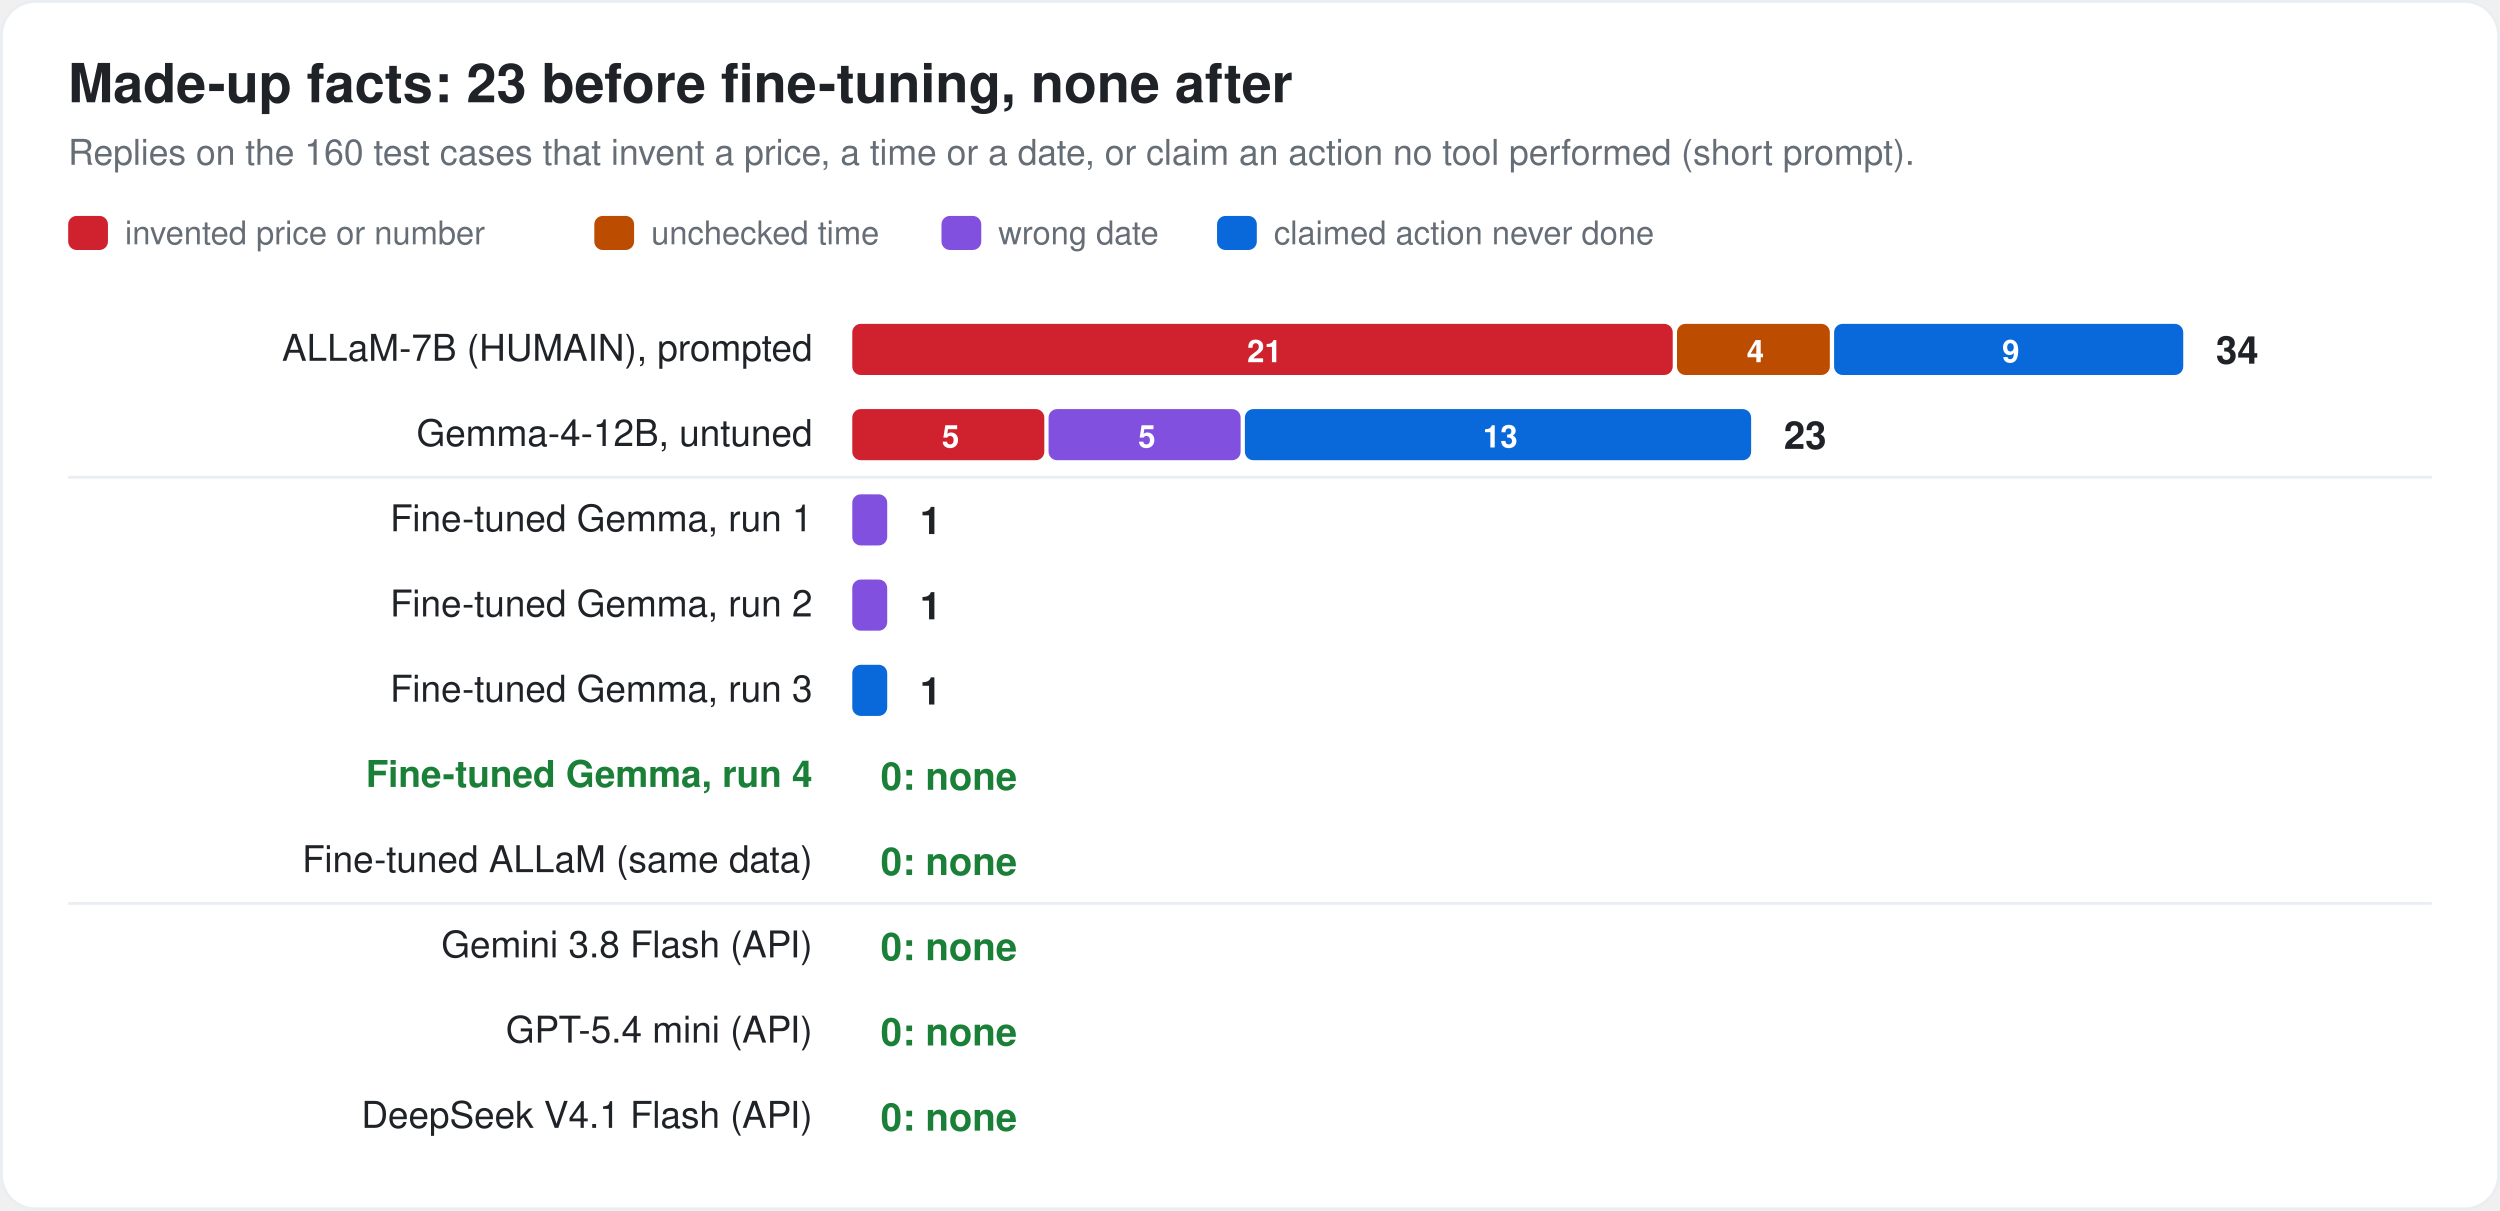
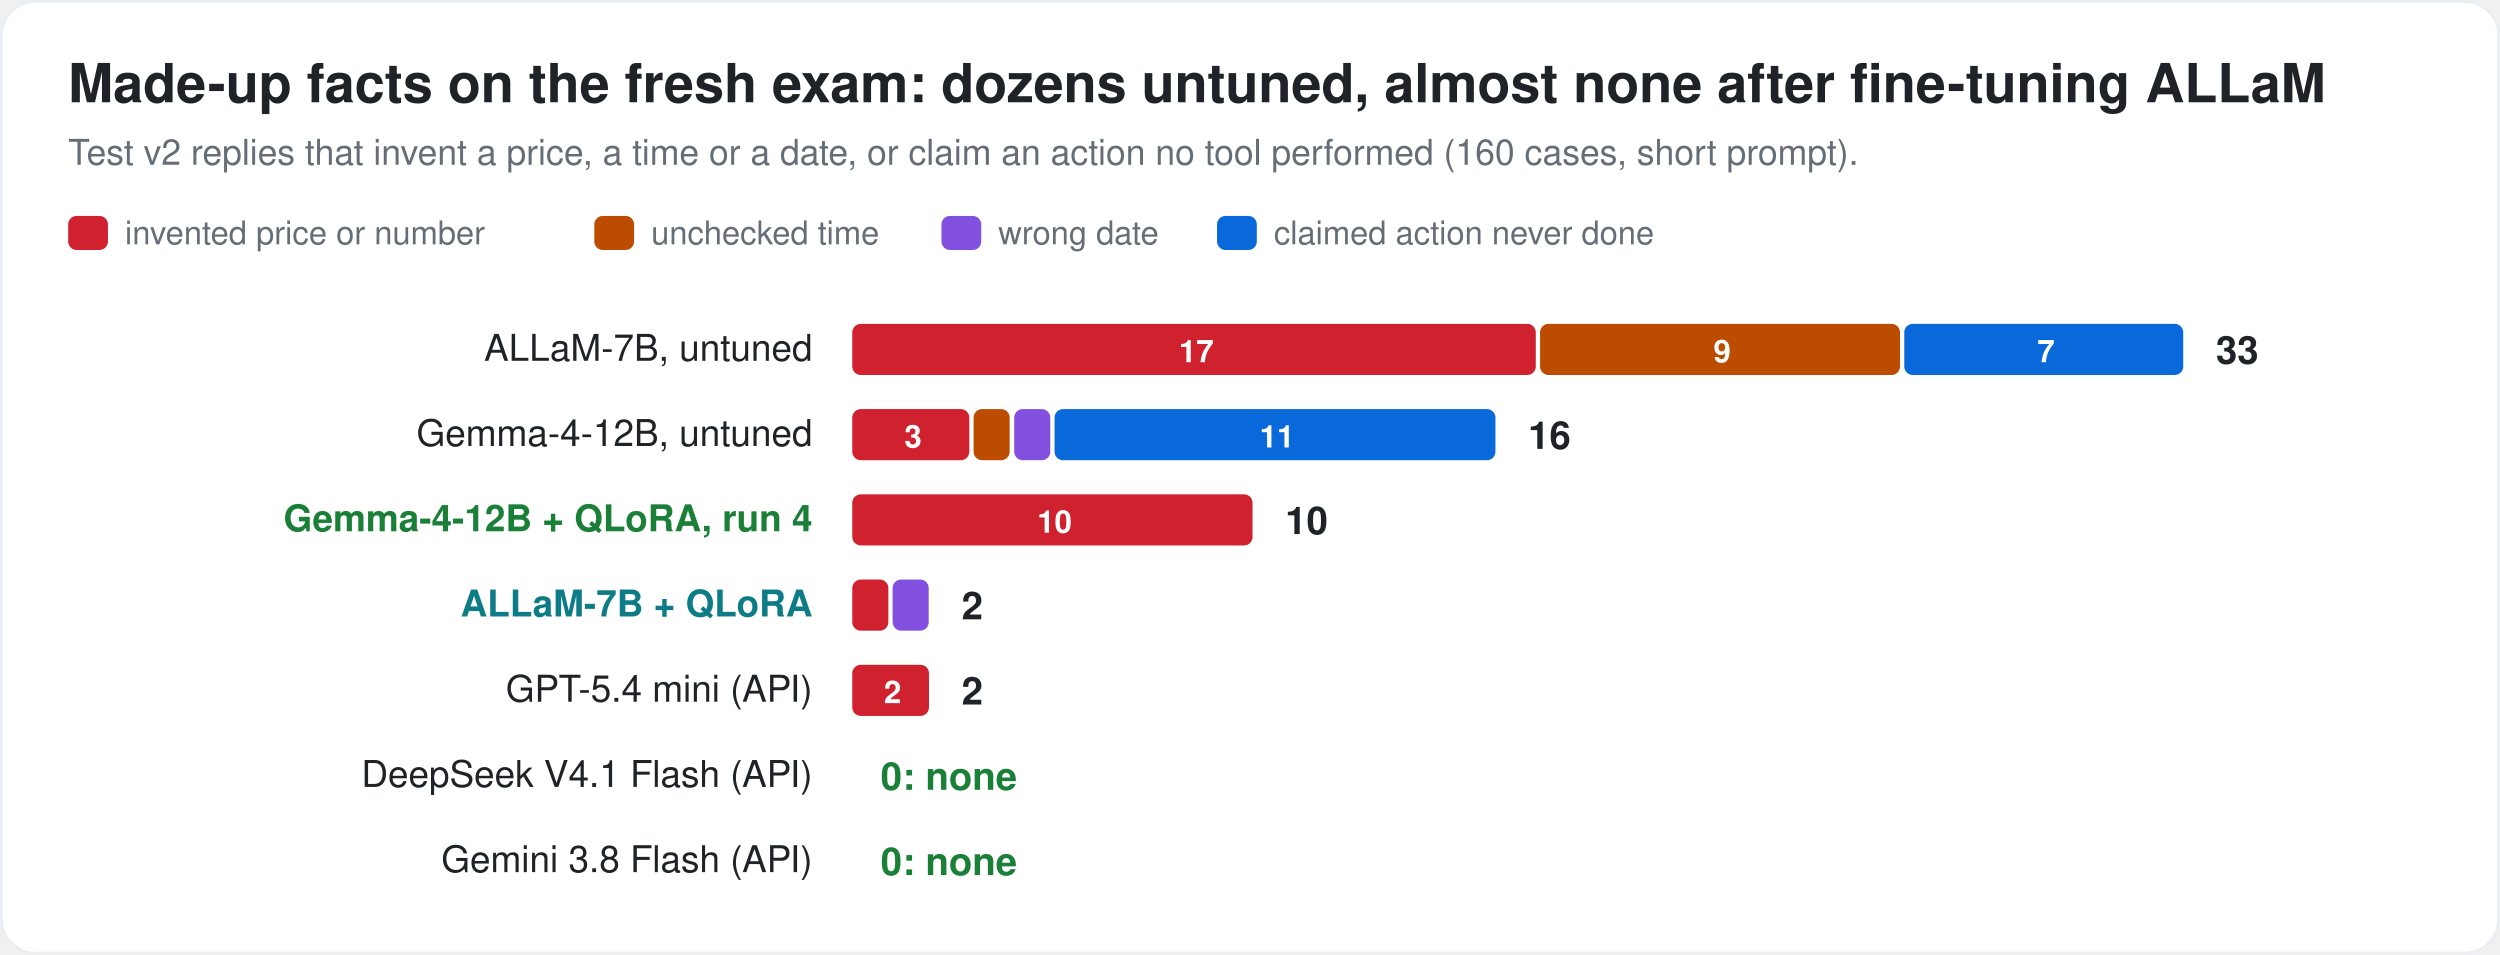
- <svg xmlns="http://www.w3.org/2000/svg" width="880" height="426" viewBox="0 0 880 426" role="img">
-   <style>text{font-family:system-ui, -apple-system, 'Segoe UI', Helvetica, Arial, sans-serif}.f-bg{fill:#ffffff}.s-bg{stroke:#ffffff}.f-ink{fill:#1f2328}.s-ink{stroke:#1f2328}.f-muted{fill:#656d76}.s-muted{stroke:#656d76}.f-grid{fill:#eaeef2}.s-grid{stroke:#eaeef2}.f-axis{fill:#afb8c1}.s-axis{stroke:#afb8c1}.f-white{fill:#ffffff}.s-white{stroke:#ffffff}.f-onours{fill:#ffffff}.s-onours{stroke:#ffffff}.f-ours{fill:#1a7f37}.s-ours{stroke:#1a7f37}.f-api{fill:#8c959f}.s-api{stroke:#8c959f}.f-open{fill:#bf8700}.s-open{stroke:#bf8700}.f-r1{fill:#b4e2bf}.s-r1{stroke:#b4e2bf}.f-r2{fill:#7cc690}.s-r2{stroke:#7cc690}.f-r3{fill:#3fa45c}.s-r3{stroke:#3fa45c}.f-h5{fill:#1a7f37}.s-h5{stroke:#1a7f37}.f-h4{fill:#9bd5a9}.s-h4{stroke:#9bd5a9}.f-h3{fill:#f2d27a}.s-h3{stroke:#f2d27a}.f-h2{fill:#f3ac7a}.s-h2{stroke:#f3ac7a}.f-h1{fill:#f2a6a0}.s-h1{stroke:#f2a6a0}.f-h0{fill:#cf222e}.s-h0{stroke:#cf222e}.f-numbers{fill:#cf222e}.s-numbers{stroke:#cf222e}.f-times{fill:#bc4c00}.s-times{stroke:#bc4c00}.f-dates{fill:#8250df}.s-dates{stroke:#8250df}.f-actions{fill:#0969da}.s-actions{stroke:#0969da}.f-allam{fill:#0e7c86}.s-allam{stroke:#0e7c86}@media (prefers-color-scheme:dark){.f-bg{fill:#0d1117}.s-bg{stroke:#0d1117}.f-ink{fill:#e6edf3}.s-ink{stroke:#e6edf3}.f-muted{fill:#8d96a0}.s-muted{stroke:#8d96a0}.f-grid{fill:#21262d}.s-grid{stroke:#21262d}.f-axis{fill:#484f58}.s-axis{stroke:#484f58}.f-white{fill:#ffffff}.s-white{stroke:#ffffff}.f-onours{fill:#0d1117}.s-onours{stroke:#0d1117}.f-ours{fill:#3fb950}.s-ours{stroke:#3fb950}.f-api{fill:#6e7681}.s-api{stroke:#6e7681}.f-open{fill:#d29922}.s-open{stroke:#d29922}.f-r1{fill:#24532f}.s-r1{stroke:#24532f}.f-r2{fill:#276e38}.s-r2{stroke:#276e38}.f-r3{fill:#2a8a40}.s-r3{stroke:#2a8a40}.f-h5{fill:#238636}.s-h5{stroke:#238636}.f-h4{fill:#1f5f30}.s-h4{stroke:#1f5f30}.f-h3{fill:#6b5110}.s-h3{stroke:#6b5110}.f-h2{fill:#7c3b12}.s-h2{stroke:#7c3b12}.f-h1{fill:#6e211d}.s-h1{stroke:#6e211d}.f-h0{fill:#b62324}.s-h0{stroke:#b62324}.f-numbers{fill:#f85149}.s-numbers{stroke:#f85149}.f-times{fill:#db6d28}.s-times{stroke:#db6d28}.f-dates{fill:#a371f7}.s-dates{stroke:#a371f7}.f-actions{fill:#4493f8}.s-actions{stroke:#4493f8}.f-allam{fill:#2bb3c0}.s-allam{stroke:#2bb3c0}}</style>
-   <rect x="0.5" y="0.5" width="879" height="425" rx="12" class="f-bg s-grid" />
-   <text x="24.0" y="36.0" font-size="19" text-anchor="start" class="f-ink" font-weight="bold">Made-up facts: 23 before fine-tuning, none after</text>
-   <text x="24.0" y="58.0" font-size="12.5" text-anchor="start" class="f-muted" font-weight="normal">Replies on the 160 test cases that invent a price, a time or a date, or claim an action no tool performed (short prompt).</text>
+ <svg xmlns="http://www.w3.org/2000/svg" width="880" height="336" viewBox="0 0 880 336" role="img">
+   <style>text{font-family:system-ui, -apple-system, 'Segoe UI', Helvetica, Arial, sans-serif}.f-bg{fill:#ffffff}.s-bg{stroke:#ffffff}.f-ink{fill:#1f2328}.s-ink{stroke:#1f2328}.f-muted{fill:#656d76}.s-muted{stroke:#656d76}.f-grid{fill:#eaeef2}.s-grid{stroke:#eaeef2}.f-axis{fill:#afb8c1}.s-axis{stroke:#afb8c1}.f-white{fill:#ffffff}.s-white{stroke:#ffffff}.f-onours{fill:#ffffff}.s-onours{stroke:#ffffff}.f-ours{fill:#1a7f37}.s-ours{stroke:#1a7f37}.f-api{fill:#8c959f}.s-api{stroke:#8c959f}.f-open{fill:#bf8700}.s-open{stroke:#bf8700}.f-allam{fill:#0e7c86}.s-allam{stroke:#0e7c86}.f-r1{fill:#b4e2bf}.s-r1{stroke:#b4e2bf}.f-r2{fill:#7cc690}.s-r2{stroke:#7cc690}.f-r3{fill:#3fa45c}.s-r3{stroke:#3fa45c}.f-h5{fill:#1a7f37}.s-h5{stroke:#1a7f37}.f-h4{fill:#9bd5a9}.s-h4{stroke:#9bd5a9}.f-h3{fill:#f2d27a}.s-h3{stroke:#f2d27a}.f-h2{fill:#f3ac7a}.s-h2{stroke:#f3ac7a}.f-h1{fill:#f2a6a0}.s-h1{stroke:#f2a6a0}.f-h0{fill:#cf222e}.s-h0{stroke:#cf222e}.f-numbers{fill:#cf222e}.s-numbers{stroke:#cf222e}.f-times{fill:#bc4c00}.s-times{stroke:#bc4c00}.f-dates{fill:#8250df}.s-dates{stroke:#8250df}.f-actions{fill:#0969da}.s-actions{stroke:#0969da}@media (prefers-color-scheme:dark){.f-bg{fill:#0d1117}.s-bg{stroke:#0d1117}.f-ink{fill:#e6edf3}.s-ink{stroke:#e6edf3}.f-muted{fill:#8d96a0}.s-muted{stroke:#8d96a0}.f-grid{fill:#21262d}.s-grid{stroke:#21262d}.f-axis{fill:#484f58}.s-axis{stroke:#484f58}.f-white{fill:#ffffff}.s-white{stroke:#ffffff}.f-onours{fill:#0d1117}.s-onours{stroke:#0d1117}.f-ours{fill:#3fb950}.s-ours{stroke:#3fb950}.f-api{fill:#6e7681}.s-api{stroke:#6e7681}.f-open{fill:#d29922}.s-open{stroke:#d29922}.f-allam{fill:#2bb3c0}.s-allam{stroke:#2bb3c0}.f-r1{fill:#24532f}.s-r1{stroke:#24532f}.f-r2{fill:#276e38}.s-r2{stroke:#276e38}.f-r3{fill:#2a8a40}.s-r3{stroke:#2a8a40}.f-h5{fill:#238636}.s-h5{stroke:#238636}.f-h4{fill:#1f5f30}.s-h4{stroke:#1f5f30}.f-h3{fill:#6b5110}.s-h3{stroke:#6b5110}.f-h2{fill:#7c3b12}.s-h2{stroke:#7c3b12}.f-h1{fill:#6e211d}.s-h1{stroke:#6e211d}.f-h0{fill:#b62324}.s-h0{stroke:#b62324}.f-numbers{fill:#f85149}.s-numbers{stroke:#f85149}.f-times{fill:#db6d28}.s-times{stroke:#db6d28}.f-dates{fill:#a371f7}.s-dates{stroke:#a371f7}.f-actions{fill:#4493f8}.s-actions{stroke:#4493f8}}</style>
+   <rect x="0.5" y="0.5" width="879" height="335" rx="12" class="f-bg s-grid" />
+   <text x="24.0" y="36.0" font-size="19" text-anchor="start" class="f-ink" font-weight="bold">Made-up facts on the fresh exam: dozens untuned, almost none after fine-tuning ALLaM</text>
+   <text x="24.0" y="58.0" font-size="12.5" text-anchor="start" class="f-muted" font-weight="normal">Test v2 replies that invent a price, a time or a date, or claim an action no tool performed (160 cases, short prompt).</text>
  <rect x="24.0" y="76.0" width="14.0" height="12.0" rx="3" class="f-numbers" />
  <text x="44.0" y="86.0" font-size="11.5" text-anchor="start" class="f-muted" font-weight="normal">invented price or number</text>
  <rect x="209.2" y="76.0" width="14.0" height="12.0" rx="3" class="f-times" />
  <text x="229.2" y="86.0" font-size="11.5" text-anchor="start" class="f-muted" font-weight="normal">unchecked time</text>
  <rect x="331.4" y="76.0" width="14.0" height="12.0" rx="3" class="f-dates" />
  <text x="351.4" y="86.0" font-size="11.5" text-anchor="start" class="f-muted" font-weight="normal">wrong date</text>
  <rect x="428.4" y="76.0" width="14.0" height="12.0" rx="3" class="f-actions" />
  <text x="448.4" y="86.0" font-size="11.5" text-anchor="start" class="f-muted" font-weight="normal">claimed action never done</text>
-   <text x="286.0" y="127.0" font-size="13" text-anchor="end" class="f-ink" font-weight="normal">ALLaM-7B (HUMAIN), prompted</text>
-   <rect x="300.0" y="114.0" width="288.8" height="18.0" rx="3" class="f-numbers" />
-   <text x="445.1" y="127.5" font-size="11" text-anchor="middle" class="f-white" font-weight="bold">21</text>
-   <rect x="590.3" y="114.0" width="53.8" height="18.0" rx="3" class="f-times" />
-   <text x="617.9" y="127.5" font-size="11" text-anchor="middle" class="f-white" font-weight="bold">4</text>
-   <rect x="645.6" y="114.0" width="122.9" height="18.0" rx="3" class="f-actions" />
-   <text x="707.8" y="127.5" font-size="11" text-anchor="middle" class="f-white" font-weight="bold">9</text>
-   <text x="780.0" y="128.0" font-size="13.5" text-anchor="start" class="f-ink" font-weight="bold">34</text>
+   <text x="286.0" y="127.0" font-size="13" text-anchor="end" class="f-ink" font-weight="normal">ALLaM-7B, untuned</text>
+   <rect x="300.0" y="114.0" width="240.6" height="18.0" rx="3" class="f-numbers" />
+   <text x="421.1" y="127.5" font-size="11" text-anchor="middle" class="f-white" font-weight="bold">17</text>
+   <rect x="542.1" y="114.0" width="126.7" height="18.0" rx="3" class="f-times" />
+   <text x="606.2" y="127.5" font-size="11" text-anchor="middle" class="f-white" font-weight="bold">9</text>
+   <rect x="670.3" y="114.0" width="98.2" height="18.0" rx="3" class="f-actions" />
+   <text x="720.2" y="127.5" font-size="11" text-anchor="middle" class="f-white" font-weight="bold">7</text>
+   <text x="780.0" y="128.0" font-size="13.5" text-anchor="start" class="f-ink" font-weight="bold">33</text>
  <text x="286.0" y="157.0" font-size="13" text-anchor="end" class="f-ink" font-weight="normal">Gemma-4-12B, untuned</text>
-   <rect x="300.0" y="144.0" width="67.6" height="18.0" rx="3" class="f-numbers" />
-   <text x="334.6" y="157.5" font-size="11" text-anchor="middle" class="f-white" font-weight="bold">5</text>
-   <rect x="369.1" y="144.0" width="67.6" height="18.0" rx="3" class="f-dates" />
-   <text x="403.7" y="157.5" font-size="11" text-anchor="middle" class="f-white" font-weight="bold">5</text>
-   <rect x="438.2" y="144.0" width="178.2" height="18.0" rx="3" class="f-actions" />
-   <text x="528.1" y="157.5" font-size="11" text-anchor="middle" class="f-white" font-weight="bold">13</text>
-   <text x="627.9" y="158.0" font-size="13.5" text-anchor="start" class="f-ink" font-weight="bold">23</text>
-   <line x1="24.0" y1="168.0" x2="856.0" y2="168.0" class="s-grid" stroke-width="1.0" />
-   <text x="286.0" y="187.0" font-size="13" text-anchor="end" class="f-ink" font-weight="normal">Fine-tuned Gemma, run 1</text>
-   <rect x="300.0" y="174.0" width="12.3" height="18.0" rx="3" class="f-dates" />
-   <text x="323.8" y="188.0" font-size="13.5" text-anchor="start" class="f-ink" font-weight="bold">1</text>
-   <text x="286.0" y="217.0" font-size="13" text-anchor="end" class="f-ink" font-weight="normal">Fine-tuned Gemma, run 2</text>
-   <rect x="300.0" y="204.0" width="12.3" height="18.0" rx="3" class="f-dates" />
-   <text x="323.8" y="218.0" font-size="13.5" text-anchor="start" class="f-ink" font-weight="bold">1</text>
-   <text x="286.0" y="247.0" font-size="13" text-anchor="end" class="f-ink" font-weight="normal">Fine-tuned Gemma, run 3</text>
-   <rect x="300.0" y="234.0" width="12.3" height="18.0" rx="3" class="f-actions" />
-   <text x="323.8" y="248.0" font-size="13.5" text-anchor="start" class="f-ink" font-weight="bold">1</text>
-   <text x="286.0" y="277.0" font-size="13" text-anchor="end" class="f-ours" font-weight="bold">Fine-tuned Gemma, run 4</text>
+   <rect x="300.0" y="144.0" width="41.2" height="18.0" rx="3" class="f-numbers" />
+   <text x="321.4" y="157.5" font-size="11" text-anchor="middle" class="f-white" font-weight="bold">3</text>
+   <rect x="342.7" y="144.0" width="12.7" height="18.0" rx="3" class="f-times" />
+   <rect x="357.0" y="144.0" width="12.7" height="18.0" rx="3" class="f-dates" />
+   <rect x="371.2" y="144.0" width="155.2" height="18.0" rx="3" class="f-actions" />
+   <text x="449.5" y="157.5" font-size="11" text-anchor="middle" class="f-white" font-weight="bold">11</text>
+   <text x="537.9" y="158.0" font-size="13.5" text-anchor="start" class="f-ink" font-weight="bold">16</text>
+   <text x="286.0" y="187.0" font-size="13" text-anchor="end" class="f-ours" font-weight="bold">Gemma-4-12B + QLoRA, run 4</text>
+   <rect x="300.0" y="174.0" width="140.9" height="18.0" rx="3" class="f-numbers" />
+   <text x="371.2" y="187.5" font-size="11" text-anchor="middle" class="f-white" font-weight="bold">10</text>
+   <text x="452.4" y="188.0" font-size="13.5" text-anchor="start" class="f-ink" font-weight="bold">10</text>
+   <text x="286.0" y="217.0" font-size="13" text-anchor="end" class="f-allam" font-weight="bold">ALLaM-7B + QLoRA</text>
+   <rect x="300.0" y="204.0" width="12.7" height="18.0" rx="3" class="f-numbers" />
+   <rect x="314.2" y="204.0" width="12.7" height="18.0" rx="3" class="f-dates" />
+   <text x="338.5" y="218.0" font-size="13.5" text-anchor="start" class="f-ink" font-weight="bold">2</text>
+   <text x="286.0" y="247.0" font-size="13" text-anchor="end" class="f-ink" font-weight="normal">GPT-5.4 mini (API)</text>
+   <rect x="300.0" y="234.0" width="27.0" height="18.0" rx="3" class="f-numbers" />
+   <text x="314.2" y="247.5" font-size="11" text-anchor="middle" class="f-white" font-weight="bold">2</text>
+   <text x="338.5" y="248.0" font-size="13.5" text-anchor="start" class="f-ink" font-weight="bold">2</text>
+   <text x="286.0" y="277.0" font-size="13" text-anchor="end" class="f-ink" font-weight="normal">DeepSeek V4.1 Flash (API)</text>
  <text x="310.0" y="278.0" font-size="13.5" text-anchor="start" class="f-ours" font-weight="bold">0: none</text>
-   <text x="286.0" y="307.0" font-size="13" text-anchor="end" class="f-ink" font-weight="normal">Fine-tuned ALLaM (same data)</text>
+   <text x="286.0" y="307.0" font-size="13" text-anchor="end" class="f-ink" font-weight="normal">Gemini 3.8 Flash (API)</text>
  <text x="310.0" y="308.0" font-size="13.5" text-anchor="start" class="f-ours" font-weight="bold">0: none</text>
-   <line x1="24.0" y1="318.0" x2="856.0" y2="318.0" class="s-grid" stroke-width="1.0" />
-   <text x="286.0" y="337.0" font-size="13" text-anchor="end" class="f-ink" font-weight="normal">Gemini 3.8 Flash (API)</text>
-   <text x="310.0" y="338.0" font-size="13.5" text-anchor="start" class="f-ours" font-weight="bold">0: none</text>
-   <text x="286.0" y="367.0" font-size="13" text-anchor="end" class="f-ink" font-weight="normal">GPT-5.4 mini (API)</text>
-   <text x="310.0" y="368.0" font-size="13.5" text-anchor="start" class="f-ours" font-weight="bold">0: none</text>
-   <text x="286.0" y="397.0" font-size="13" text-anchor="end" class="f-ink" font-weight="normal">DeepSeek V4.1 Flash (API)</text>
-   <text x="310.0" y="398.0" font-size="13.5" text-anchor="start" class="f-ours" font-weight="bold">0: none</text>
</svg>
